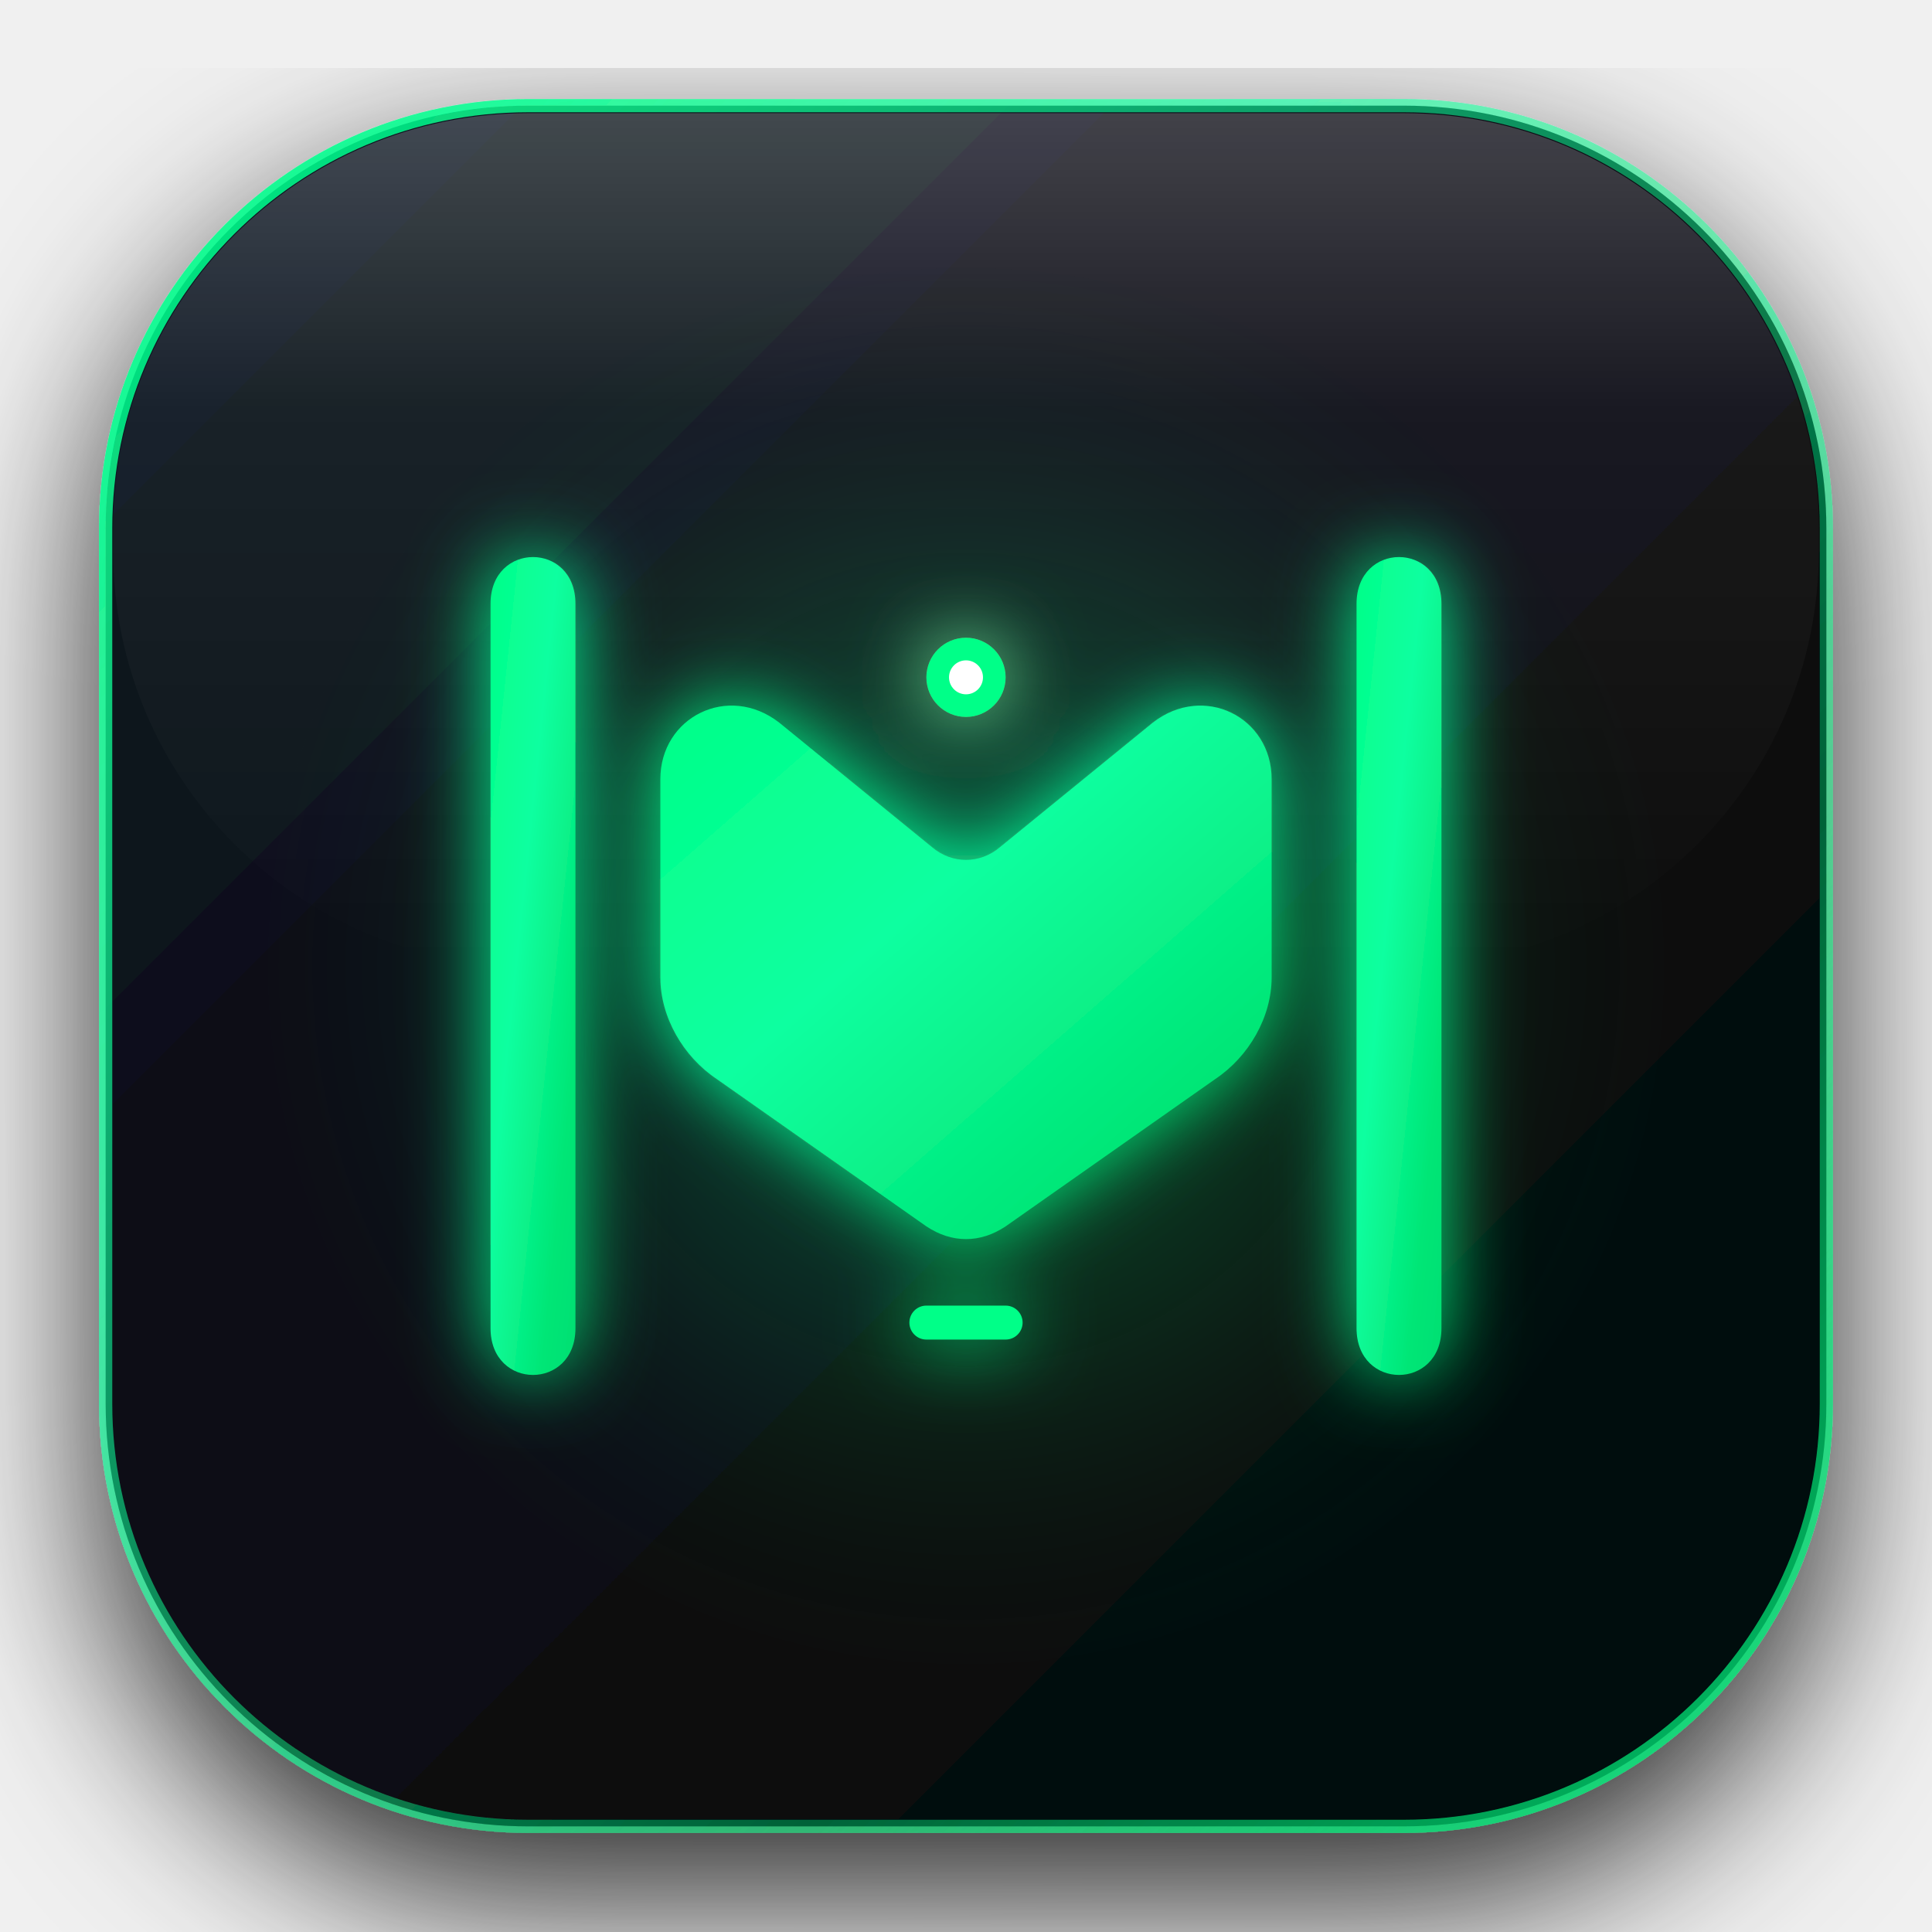
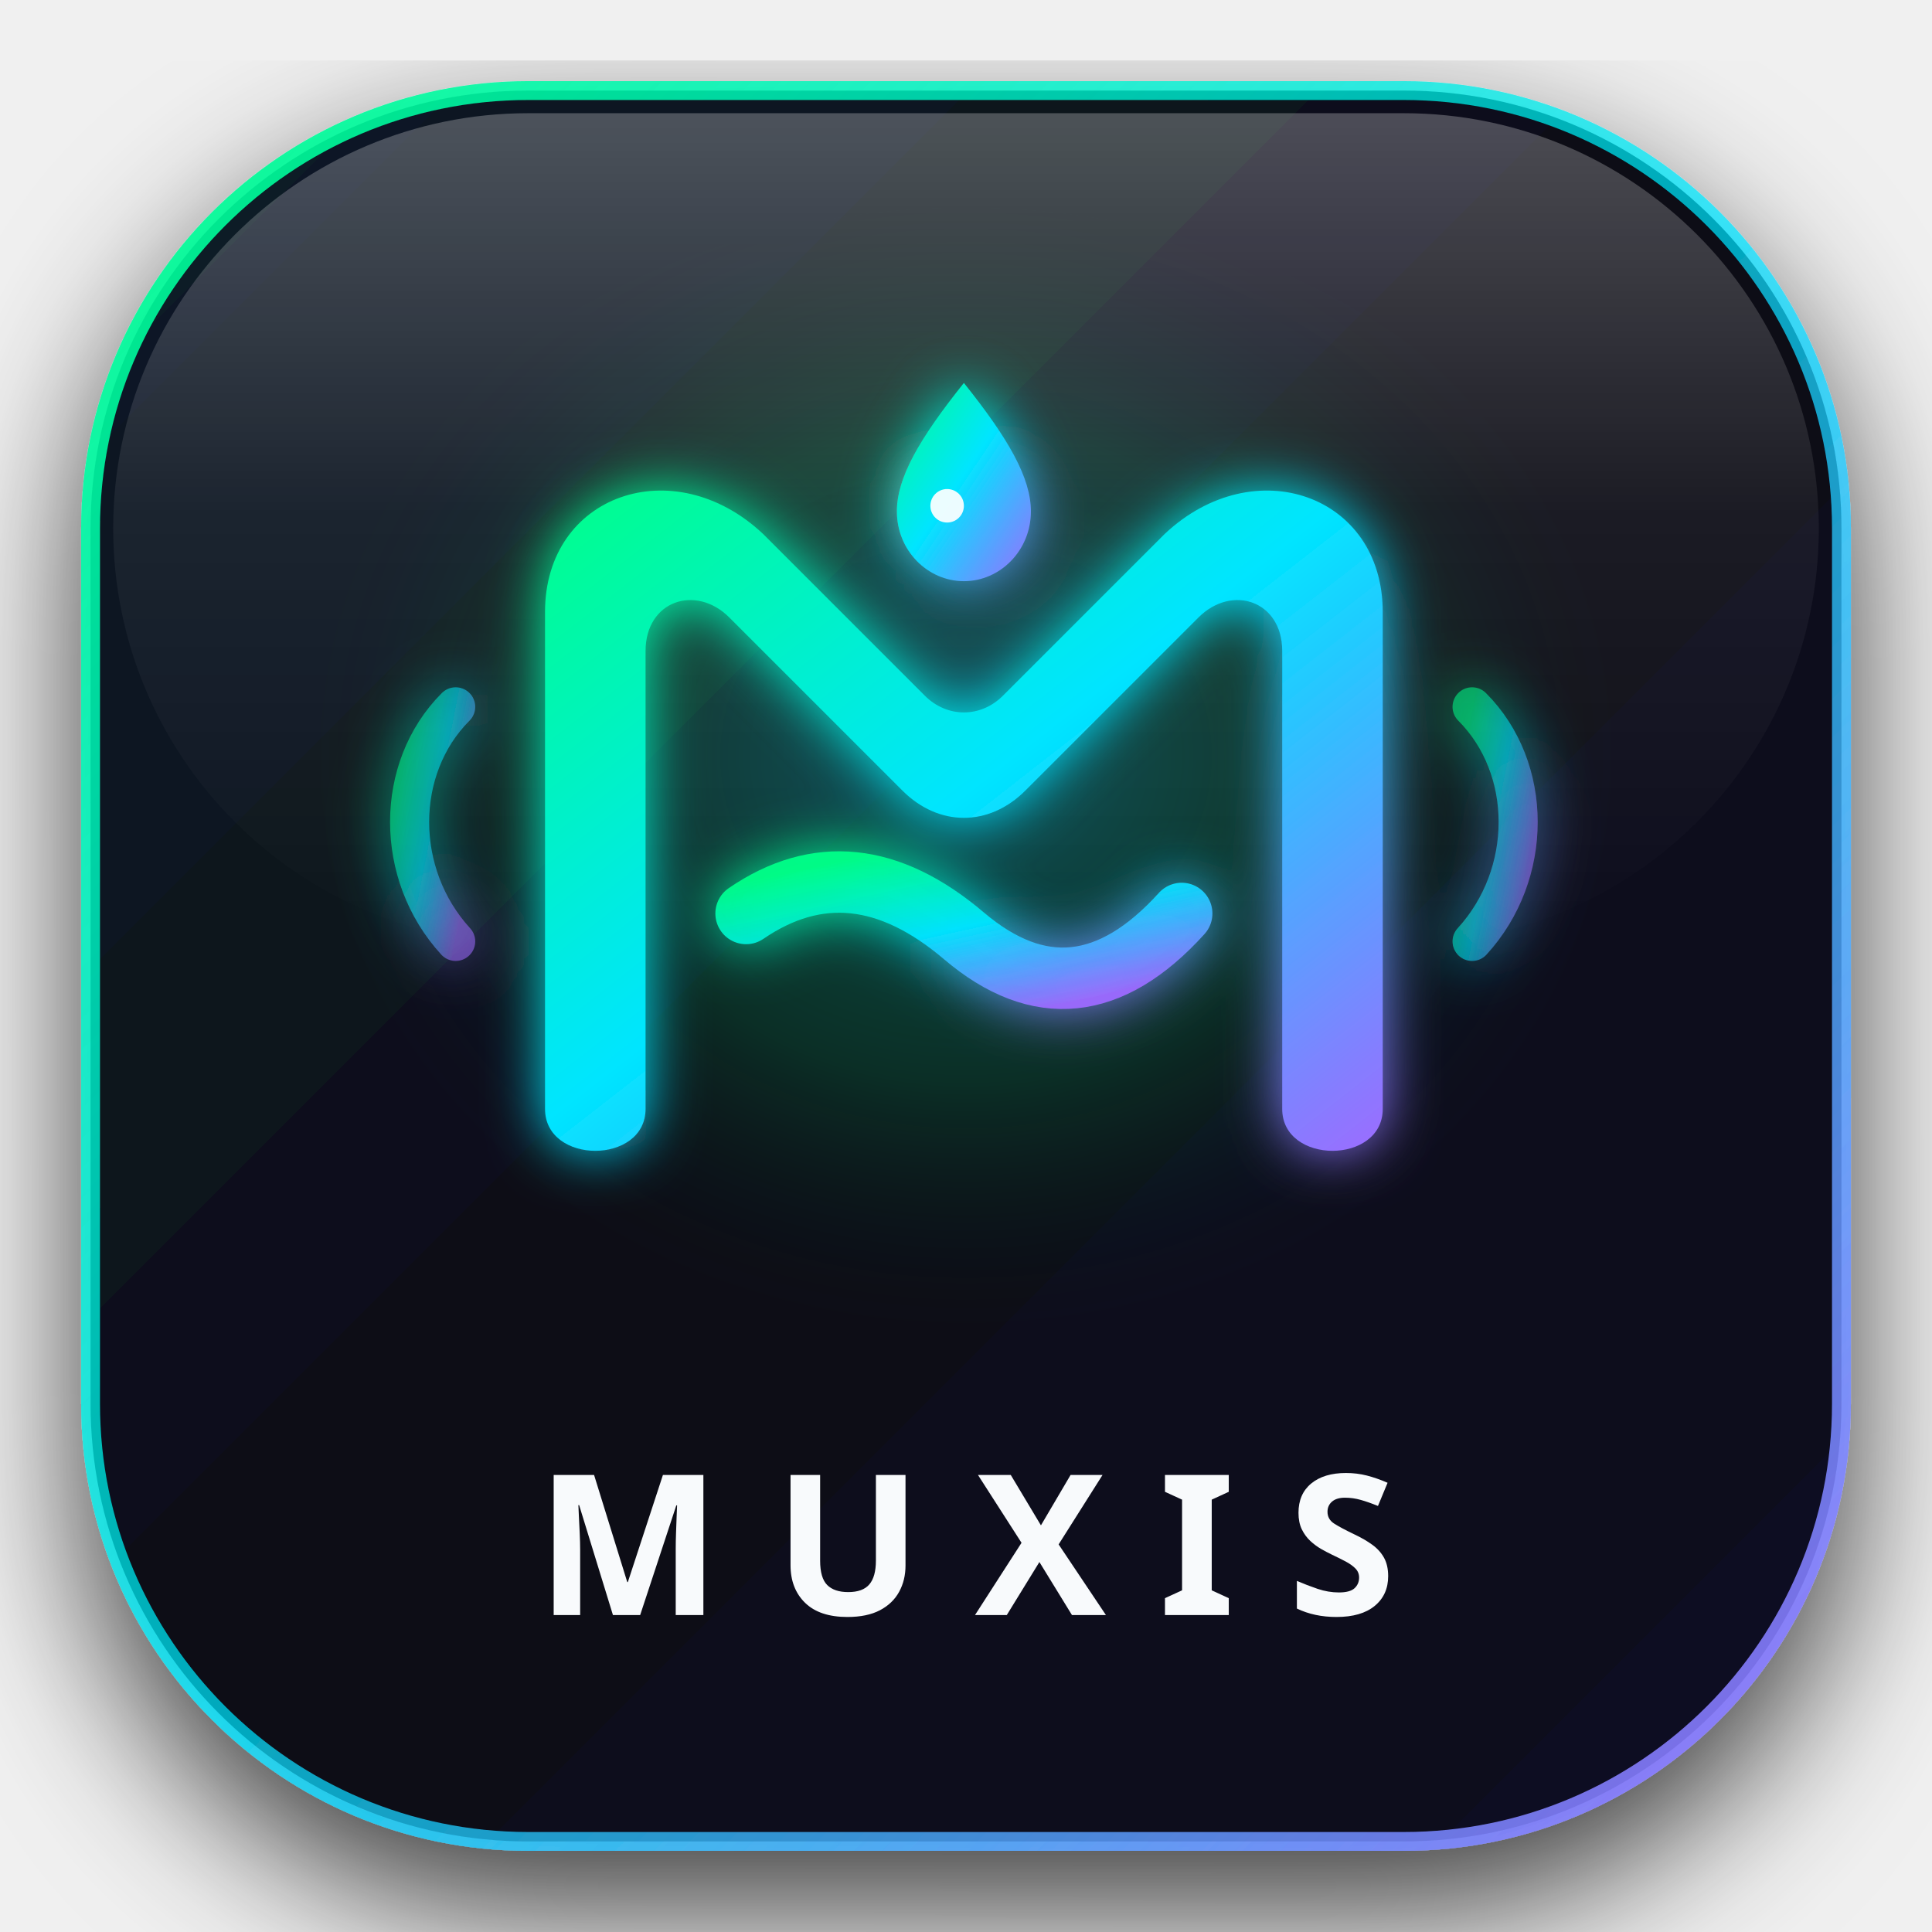
<svg xmlns="http://www.w3.org/2000/svg" viewBox="0 0 512 512" width="512" height="512">
  <defs>
-     <linearGradient id="iconBgGrad" x1="0%" y1="0%" x2="100%" y2="100%">
-       <stop offset="0%" stop-color="#121824" />
-       <stop offset="45%" stop-color="#090D14" />
-       <stop offset="100%" stop-color="#040609" />
+     <linearGradient id="iconCrystalBg" x1="0%" y1="0%" x2="100%" y2="100%">
+       <stop offset="0%" stop-color="#0E1C28" />
+       <stop offset="50%" stop-color="#070D17" />
+       <stop offset="100%" stop-color="#110A22" />
    </linearGradient>
-     <linearGradient id="neonBorderGrad" x1="0%" y1="0%" x2="100%" y2="100%">
+     <linearGradient id="iconGlassRim" x1="0%" y1="0%" x2="100%" y2="100%">
      <stop offset="0%" stop-color="#00FF88" stop-opacity="0.95" />
-       <stop offset="35%" stop-color="#10FFA0" stop-opacity="0.6" />
-       <stop offset="70%" stop-color="#00E676" stop-opacity="0.4" />
-       <stop offset="100%" stop-color="#05DF72" stop-opacity="0.9" />
+       <stop offset="50%" stop-color="#00E5FF" stop-opacity="0.72" />
+       <stop offset="100%" stop-color="#9D6BFF" stop-opacity="0.92" />
    </linearGradient>
-     <linearGradient id="brandNeonGrad" x1="0%" y1="0%" x2="100%" y2="100%">
-       <stop offset="0%" stop-color="#00FF88" />
-       <stop offset="40%" stop-color="#10FFA0" />
-       <stop offset="80%" stop-color="#00E676" />
-       <stop offset="100%" stop-color="#05DF72" />
-     </linearGradient>
-     <linearGradient id="glassReflection" x1="0%" y1="0%" x2="0%" y2="100%">
-       <stop offset="0%" stop-color="#FFFFFF" stop-opacity="0.22" />
-       <stop offset="35%" stop-color="#FFFFFF" stop-opacity="0.05" />
+     <linearGradient id="iconDomeSheen" x1="0%" y1="0%" x2="0%" y2="100%">
+       <stop offset="0%" stop-color="#FFFFFF" stop-opacity="0.26" />
+       <stop offset="48%" stop-color="#FFFFFF" stop-opacity="0.06" />
      <stop offset="100%" stop-color="#FFFFFF" stop-opacity="0" />
    </linearGradient>
-     <radialGradient id="auraRadial" cx="50%" cy="50%" r="55%">
-       <stop offset="0%" stop-color="#00FF88" stop-opacity="0.32" />
-       <stop offset="50%" stop-color="#00E676" stop-opacity="0.12" />
-       <stop offset="100%" stop-color="#040609" stop-opacity="0" />
+     <linearGradient id="iconPrismWave" x1="0%" y1="0%" x2="100%" y2="100%">
+       <stop offset="0%" stop-color="#00FF88" />
+       <stop offset="48%" stop-color="#00E5FF" />
+       <stop offset="100%" stop-color="#9D6BFF" />
+     </linearGradient>
+     <radialGradient id="iconGlowPool" cx="50%" cy="44%" r="48%">
+       <stop offset="0%" stop-color="#00E5FF" stop-opacity="0.30" />
+       <stop offset="55%" stop-color="#00FF88" stop-opacity="0.14" />
+       <stop offset="100%" stop-color="#070D17" stop-opacity="0" />
    </radialGradient>
-     <filter id="iconDropShadow" x="-15%" y="-15%" width="130%" height="130%">
-       <feDropShadow dx="0" dy="18" stdDeviation="24" flood-color="#000000" flood-opacity="0.85" />
+     <filter id="iconOuterShadow" x="-15%" y="-15%" width="130%" height="130%">
+       <feDropShadow dx="0" dy="16" stdDeviation="20" flood-color="#000000" flood-opacity="0.75" />
    </filter>
-     <filter id="monogramBloom" x="-25%" y="-25%" width="150%" height="150%">
-       <feGaussianBlur stdDeviation="14" result="blur" />
+     <filter id="iconInnerGlow" x="-25%" y="-25%" width="150%" height="150%">
+       <feGaussianBlur stdDeviation="10" result="blur" />
      <feMerge>
        <feMergeNode in="blur" />
        <feMergeNode in="SourceGraphic" />
      </feMerge>
    </filter>
  </defs>
-   <rect x="28" y="28" width="456" height="456" rx="112" fill="url(#iconBgGrad)" stroke="url(#neonBorderGrad)" stroke-width="3.5" filter="url(#iconDropShadow)" />
-   <rect x="30" y="30" width="452" height="226" rx="110" fill="url(#glassReflection)" />
-   <circle cx="256" cy="256" r="185" fill="url(#auraRadial)" />
-   <g transform="translate(64, 64) scale(0.75)" filter="url(#monogramBloom)">
-     <path d="M 88 128              C 88 106, 118 106, 118 128              L 118 384              C 118 406, 88 406, 88 384              Z" fill="url(#brandNeonGrad)" />
-     <path d="M 394 128              C 394 106, 424 106, 424 128              L 424 384              C 424 406, 394 406, 394 384              Z" fill="url(#brandNeonGrad)" />
-     <path d="M 148 190              C 148 168, 172 156, 190 170              L 244 214              C 251 220, 261 220, 268 214              L 322 170              C 340 156, 364 168, 364 190              L 364 260              C 364 274, 356 288, 344 296              L 270 348              C 261 354, 251 354, 242 348              L 168 296              C 156 288, 148 274, 148 260              Z" fill="url(#brandNeonGrad)" />
-     <circle cx="256" cy="154" r="14" fill="#00FF88" />
-     <circle cx="256" cy="154" r="6" fill="#FFFFFF" />
-     <rect x="236" y="376" width="40" height="12" rx="6" fill="#00FF88" />
+   <rect x="24" y="24" width="464" height="464" rx="116" fill="url(#iconCrystalBg)" stroke="url(#iconGlassRim)" stroke-width="5" filter="url(#iconOuterShadow)" />
+   <ellipse cx="256" cy="220" rx="188" ry="165" fill="url(#iconGlowPool)" />
+   <rect x="30" y="30" width="452" height="220" rx="110" fill="url(#iconDomeSheen)" />
+   <g transform="translate(66, 26) scale(0.74)" filter="url(#iconInnerGlow)">
+     <path d="M 74 218 C 52 240, 52 278, 74 302" fill="none" stroke="url(#iconPrismWave)" stroke-width="14" stroke-linecap="round" opacity="0.55" />
+     <path d="M 438 218 C 460 240, 460 278, 438 302" fill="none" stroke="url(#iconPrismWave)" stroke-width="14" stroke-linecap="round" opacity="0.55" />
+     <path d="M 106 362              L 106 184              C 106 142, 152 126, 184 156              L 242 214              C 250 222, 262 222, 270 214              L 328 156              C 360 126, 406 142, 406 184              L 406 362              C 406 382, 370 382, 370 362              L 370 198              C 370 180, 352 174, 340 186              L 278 248              C 265 261, 247 261, 234 248              L 172 186              C 160 174, 142 180, 142 198              L 142 362              C 142 382, 106 382, 106 362              Z" fill="url(#iconPrismWave)" />
+     <path d="M 178 292              Q 216 266, 256 300              Q 296 334, 334 292" fill="none" stroke="url(#iconPrismWave)" stroke-width="22" stroke-linecap="round" opacity="0.95" />
+     <path d="M 256 102              C 272 122, 280 136, 280 148              C 280 162, 269 173, 256 173              C 243 173, 232 162, 232 148              C 232 136, 240 122, 256 102              Z" fill="url(#iconPrismWave)" />
+     <circle cx="250" cy="146" r="6" fill="#FFFFFF" opacity="0.92" />
  </g>
+   <text x="256" y="428" font-family="'Plus Jakarta Sans', 'Segoe UI', -apple-system, sans-serif" font-size="52" font-weight="900" letter-spacing="14" fill="#F8FAFC" text-anchor="middle">MUXIS</text>
</svg>
